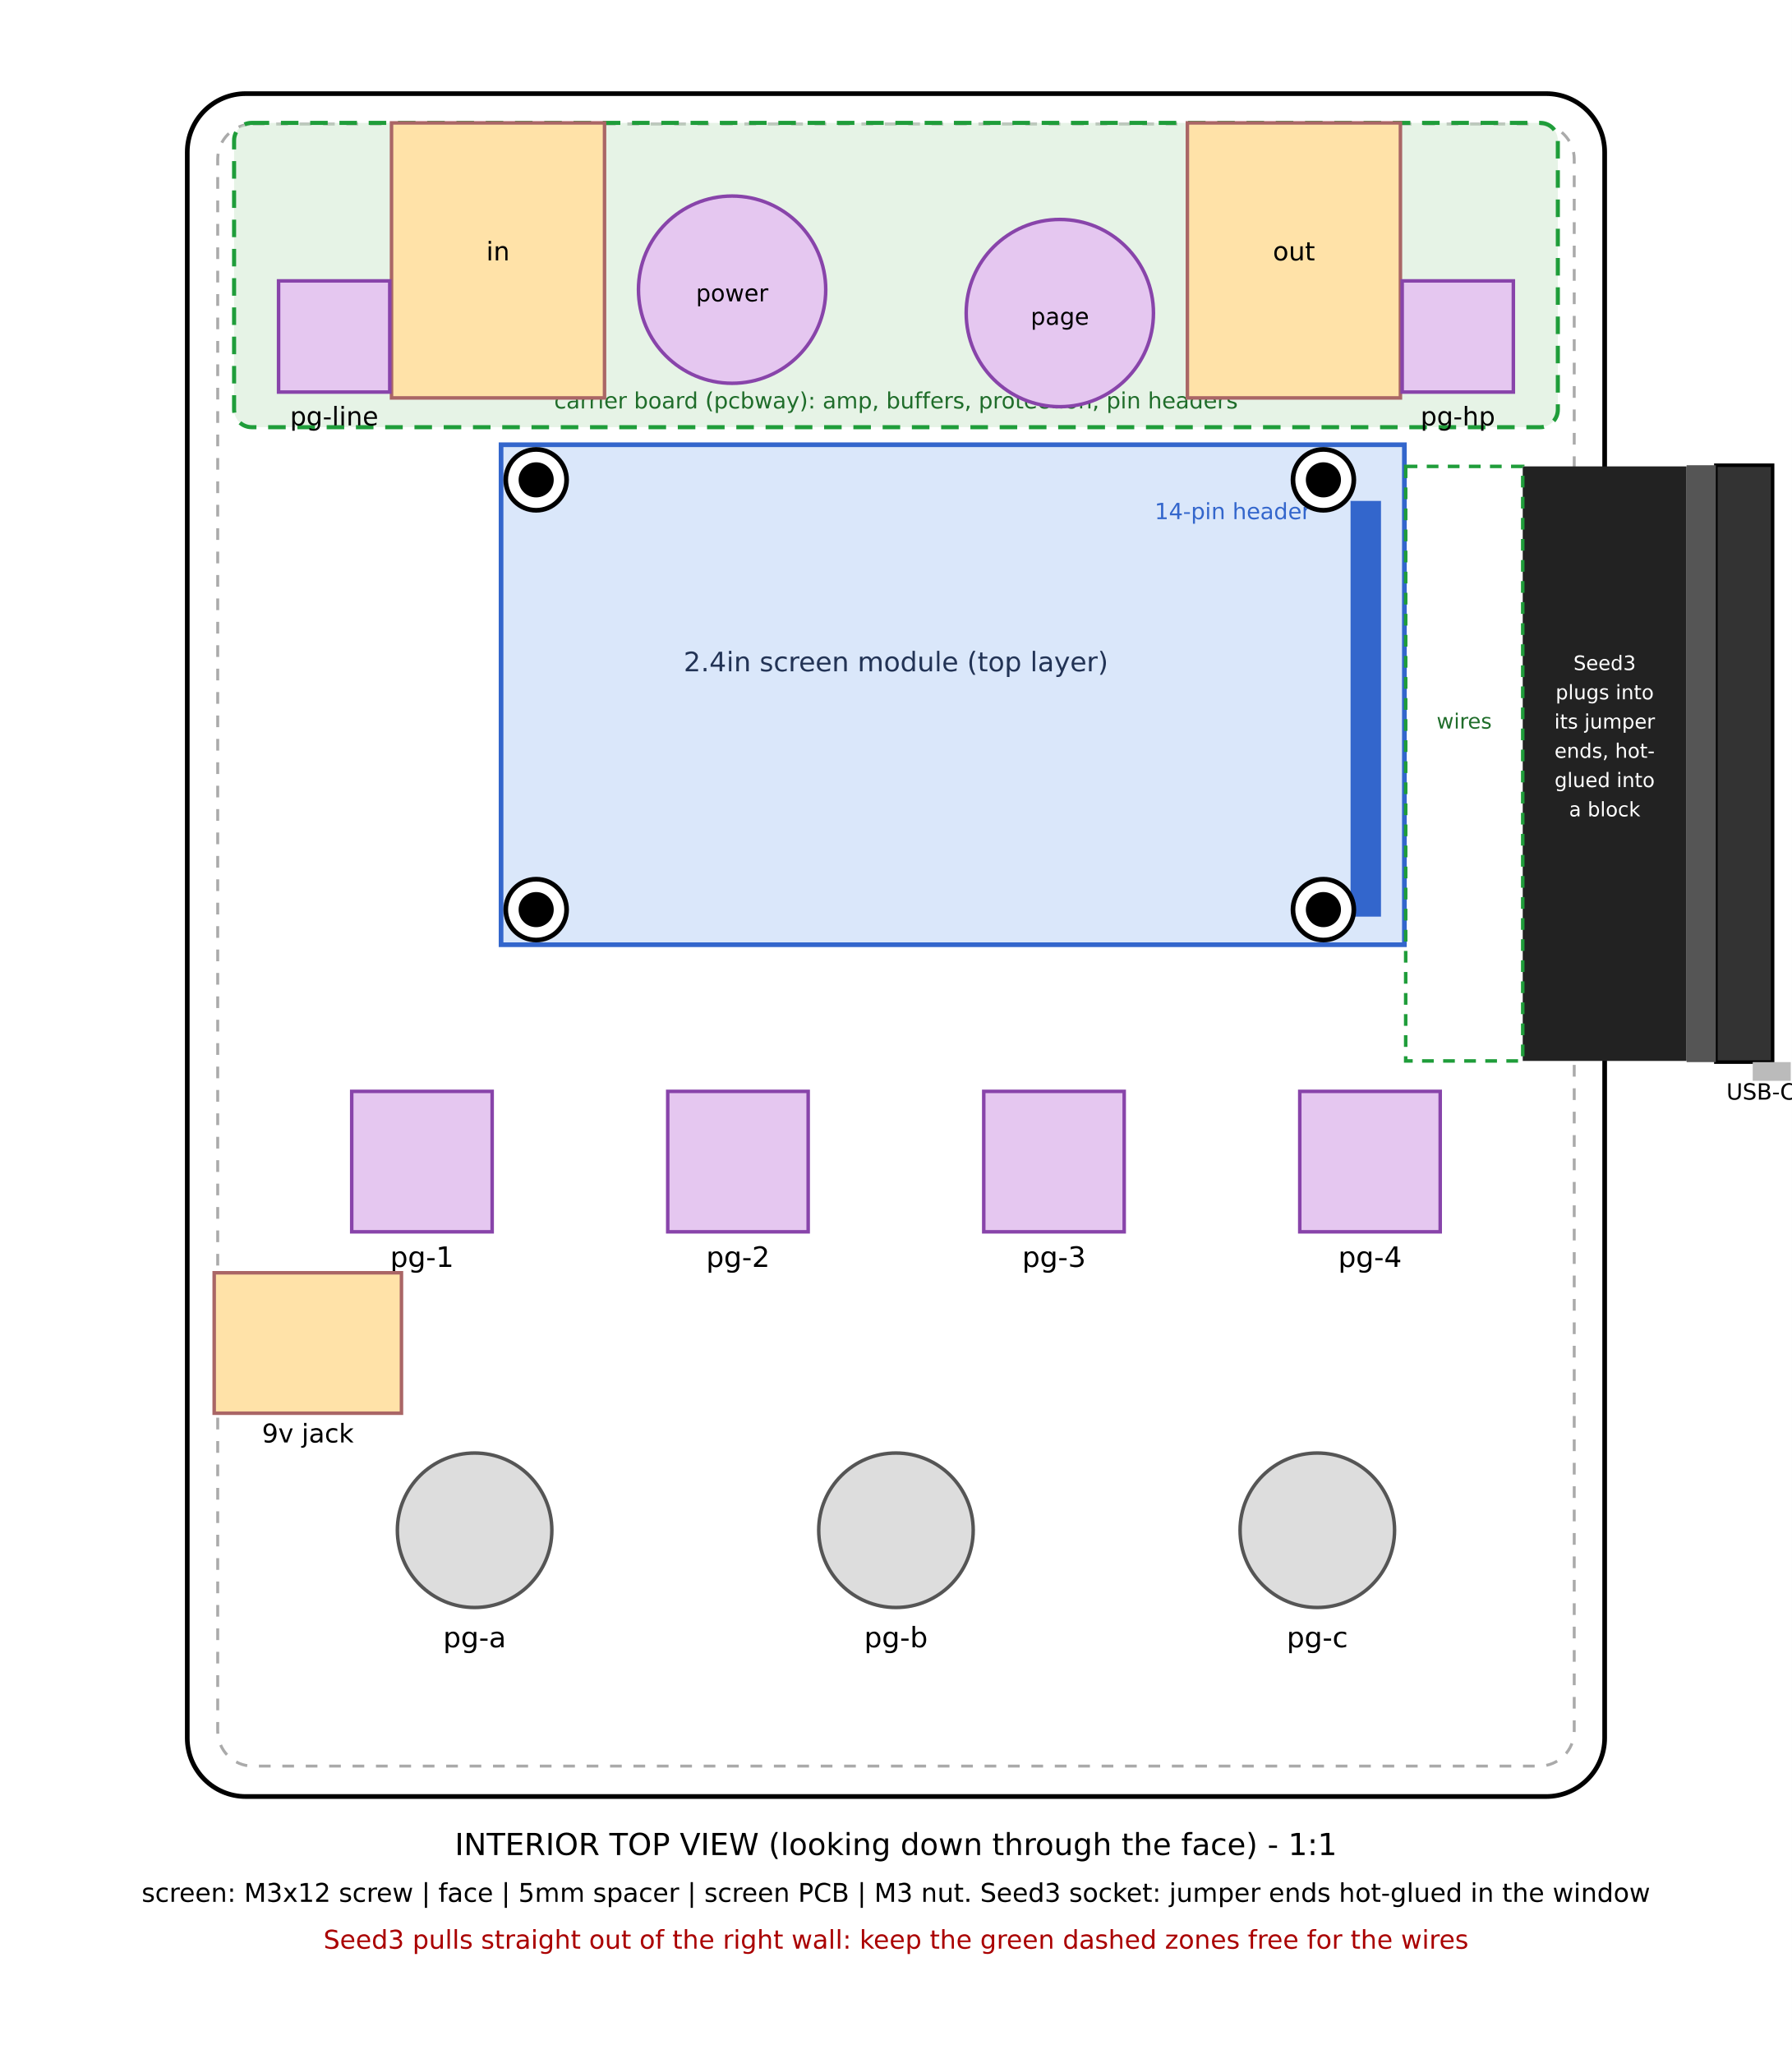
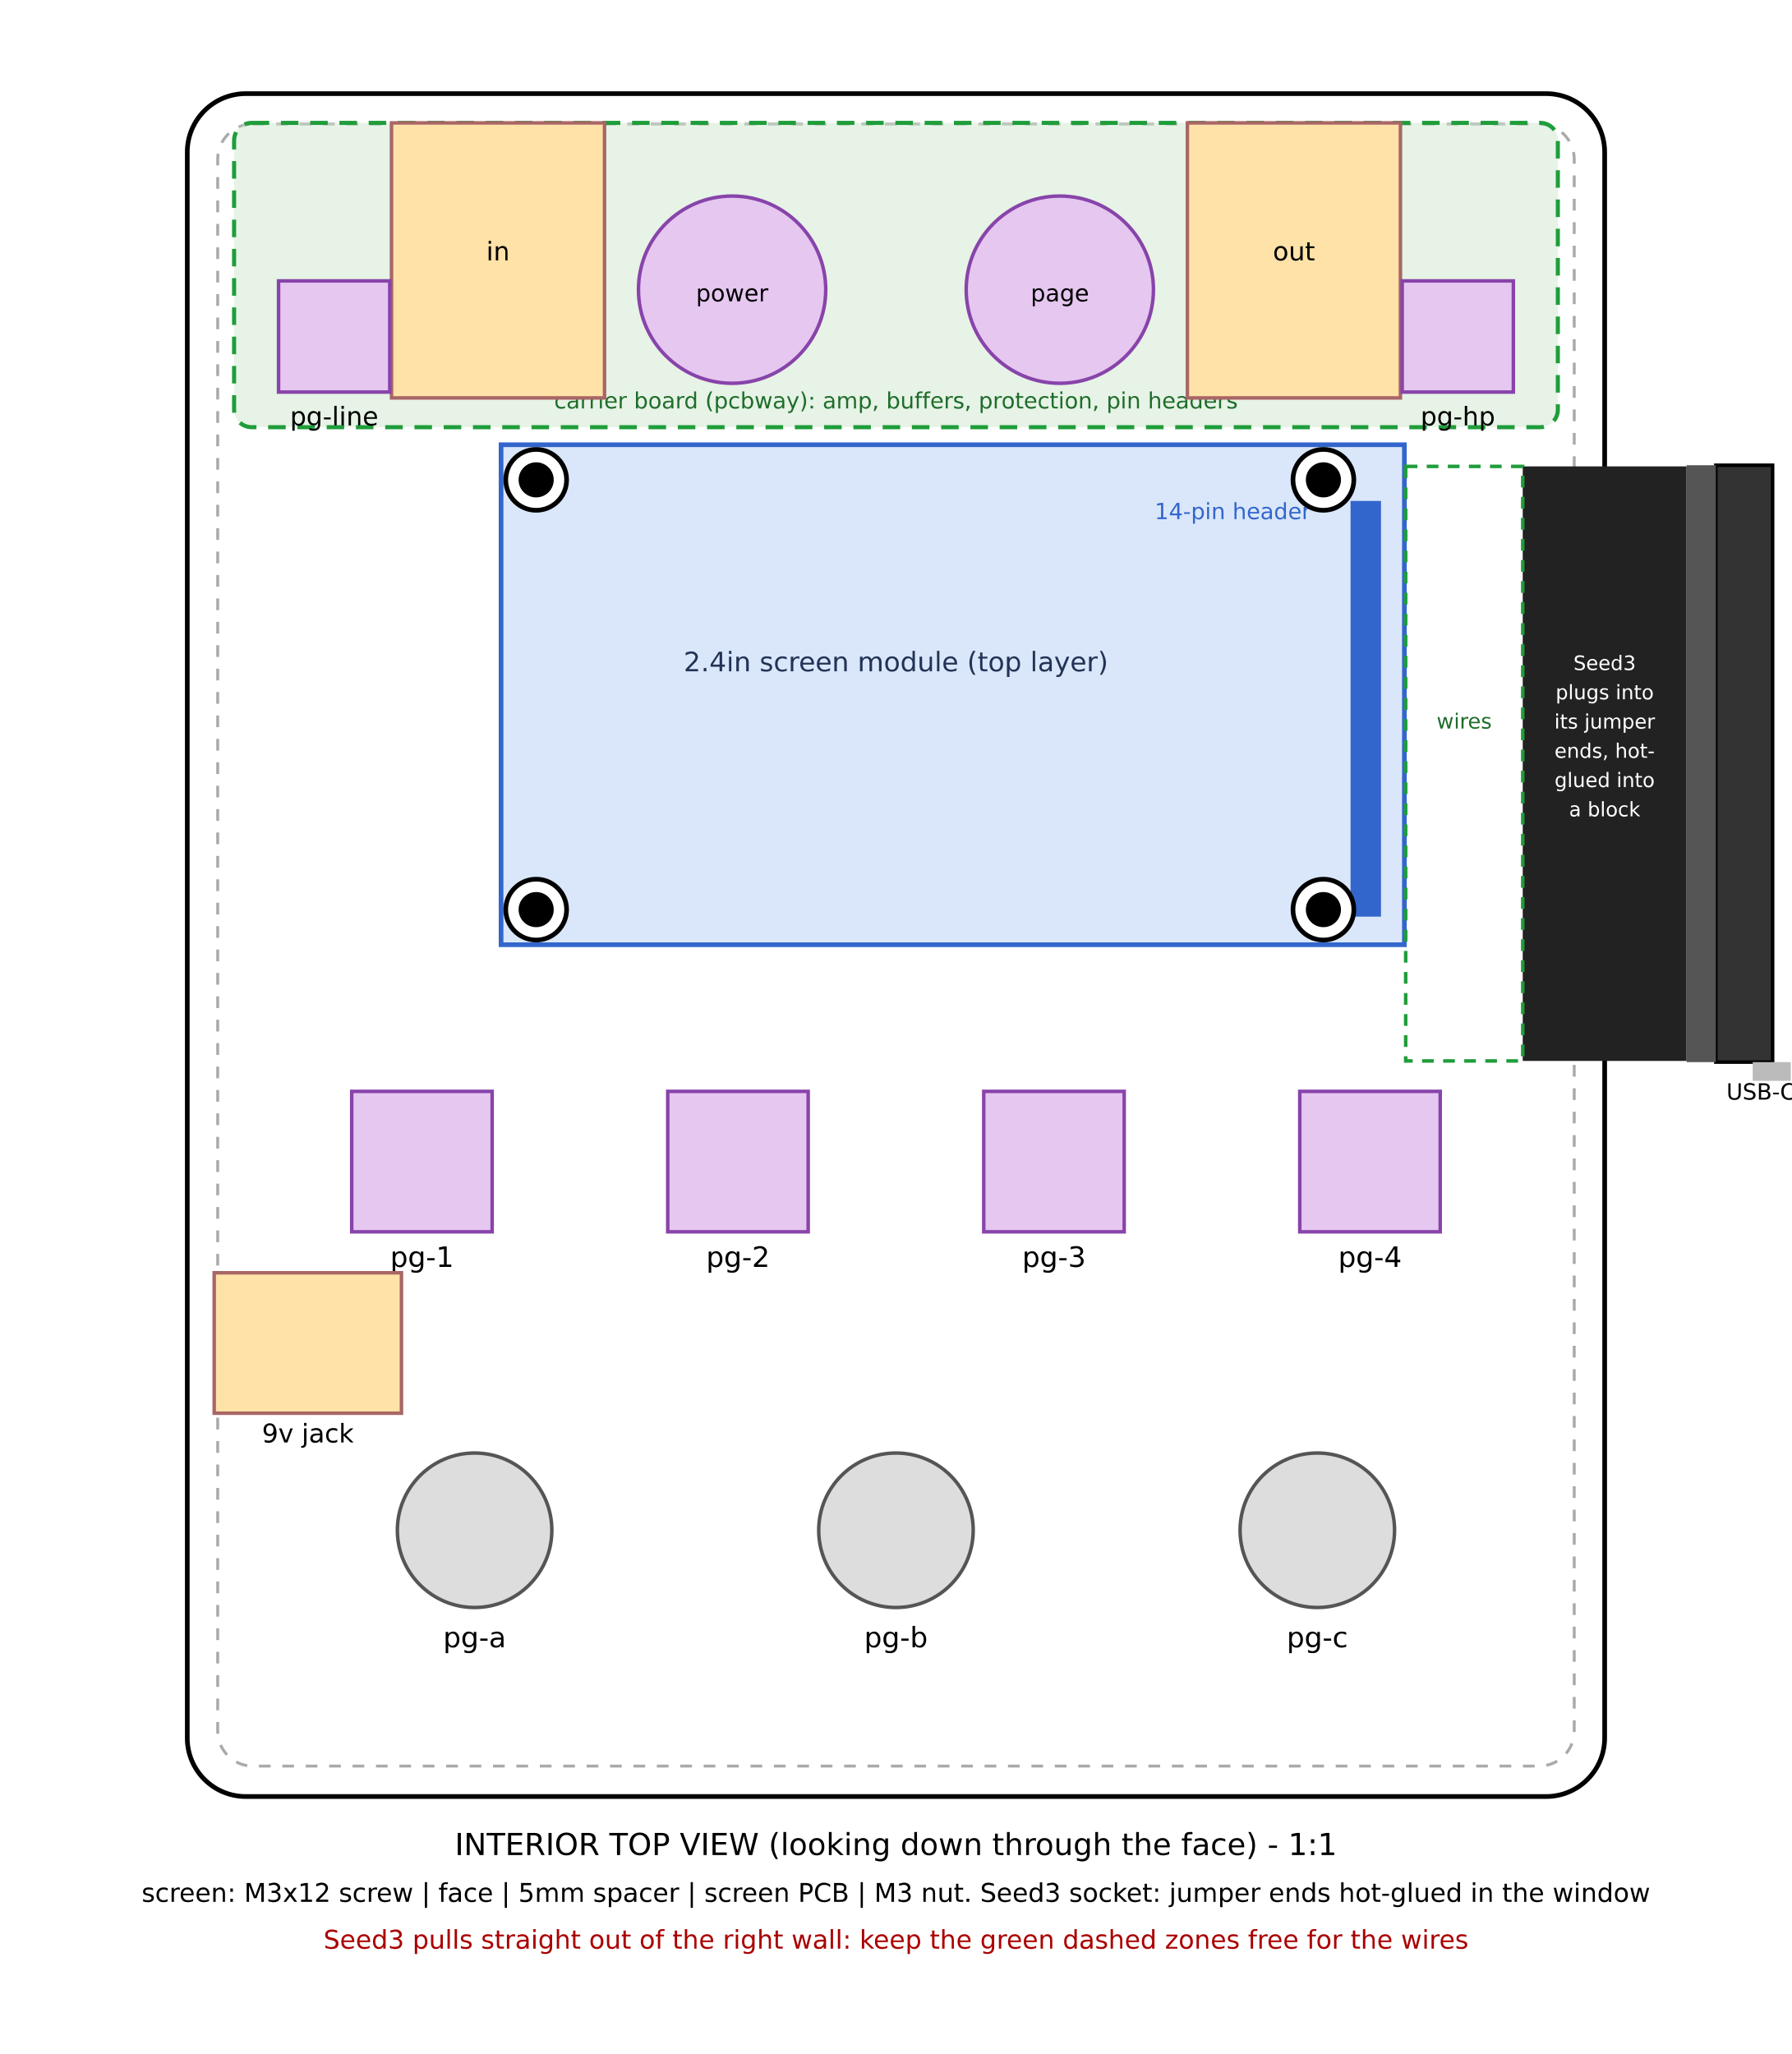
<svg xmlns="http://www.w3.org/2000/svg" width="153.1mm" height="175.5mm" viewBox="-76.55 -80.75 153.1 175.5">
  <rect x="-76.55" y="-80.75" width="153.1" height="175.5" fill="#fff" />
  <rect x="-60.55" y="-72.75" width="121.1" height="145.5" rx="5" fill="#fff" stroke="#000" stroke-width="0.4" />
  <rect x="-57.95" y="-70.15" width="115.9" height="140.3" rx="3" fill="none" stroke="#aaa" stroke-width="0.25" stroke-dasharray="1 1" />
  <rect x="-56.55" y="-70.25" width="113.1" height="26.0" rx="1.5" fill="#cfe9cf" fill-opacity="0.5" stroke="#1f9d3a" stroke-width="0.35" stroke-dasharray="1.5 1" />
  <text x="0.00" y="-45.85" font-family="DejaVu Sans, sans-serif" font-size="1.9" text-anchor="middle" fill="#1f6d2a" font-weight="normal">carrier board (pcbway): amp, buffers, protection, pin headers</text>
  <rect x="-43.1" y="-70.25" width="18.2" height="23.5" fill="#ffe2a8" stroke="#a66" stroke-width="0.3" />
  <text x="-34.00" y="-58.50" font-family="DejaVu Sans, sans-serif" font-size="2.2" text-anchor="middle" fill="#000" font-weight="normal">in</text>
  <rect x="24.9" y="-70.25" width="18.2" height="23.5" fill="#ffe2a8" stroke="#a66" stroke-width="0.3" />
  <text x="34.00" y="-58.50" font-family="DejaVu Sans, sans-serif" font-size="2.2" text-anchor="middle" fill="#000" font-weight="normal">out</text>
  <rect x="43.25" y="-56.75" width="9.5" height="9.5" fill="#e5c7f0" stroke="#84a" stroke-width="0.3" />
  <text x="48.00" y="-44.40" font-family="DejaVu Sans, sans-serif" font-size="2.2" text-anchor="middle" fill="#000" font-weight="normal">pg-hp</text>
  <rect x="-52.75" y="-56.75" width="9.5" height="9.5" fill="#e5c7f0" stroke="#84a" stroke-width="0.3" />
  <text x="-48.00" y="-44.40" font-family="DejaVu Sans, sans-serif" font-size="2.2" text-anchor="middle" fill="#000" font-weight="normal">pg-line</text>
  <rect x="-33.74" y="-42.75" width="77.18" height="42.72" fill="#bcd3f5" fill-opacity="0.55" stroke="#36c" stroke-width="0.4" />
  <rect x="38.84" y="-37.95" width="2.6" height="35.52" fill="#36c" />
  <text x="35.44" y="-36.39" font-family="DejaVu Sans, sans-serif" font-size="1.9" text-anchor="end" fill="#36c" font-weight="normal">14-pin header</text>
  <text x="0.00" y="-23.39" font-family="DejaVu Sans, sans-serif" font-size="2.3" text-anchor="middle" fill="#235" font-weight="normal">2.4in screen module (top layer)</text>
  <rect x="53.55" y="-40.9" width="14.0" height="50.8" fill="#222" />
  <rect x="70.05" y="-41.0" width="4.85" height="51" fill="#333" stroke="#000" stroke-width="0.3" />
  <rect x="73.2" y="10.0" width="3.25" height="1.6" fill="#bbb" />
  <rect x="67.55" y="-41.0" width="2.5" height="51" fill="#555" />
  <rect x="43.55" y="-40.9" width="10" height="50.8" fill="none" stroke="#1f9d3a" stroke-width="0.3" stroke-dasharray="1 0.8" />
  <text x="60.55" y="-23.50" font-family="DejaVu Sans, sans-serif" font-size="1.7" text-anchor="middle" fill="#fff" font-weight="normal">Seed3</text>
  <text x="60.55" y="-21.00" font-family="DejaVu Sans, sans-serif" font-size="1.7" text-anchor="middle" fill="#fff" font-weight="normal">plugs into</text>
  <text x="60.55" y="-18.50" font-family="DejaVu Sans, sans-serif" font-size="1.7" text-anchor="middle" fill="#fff" font-weight="normal">its jumper</text>
  <text x="60.55" y="-16.00" font-family="DejaVu Sans, sans-serif" font-size="1.7" text-anchor="middle" fill="#fff" font-weight="normal">ends, hot-</text>
  <text x="60.55" y="-13.50" font-family="DejaVu Sans, sans-serif" font-size="1.7" text-anchor="middle" fill="#fff" font-weight="normal">glued into</text>
  <text x="60.55" y="-11.00" font-family="DejaVu Sans, sans-serif" font-size="1.7" text-anchor="middle" fill="#fff" font-weight="normal">a block</text>
  <text x="48.55" y="-18.50" font-family="DejaVu Sans, sans-serif" font-size="1.8" text-anchor="middle" fill="#1f6d2a" font-weight="normal">wires</text>
  <text x="73.90" y="13.20" font-family="DejaVu Sans, sans-serif" font-size="1.9" text-anchor="middle" fill="#000" font-weight="normal">USB-C</text>
  <circle cx="-30.74" cy="-39.75" r="2.6" fill="#fff" stroke="#000" stroke-width="0.4" />
  <circle cx="-30.74" cy="-39.75" r="1.5" fill="#000" />
  <circle cx="36.52" cy="-39.75" r="2.6" fill="#fff" stroke="#000" stroke-width="0.4" />
  <circle cx="36.52" cy="-39.75" r="1.5" fill="#000" />
  <circle cx="-30.74" cy="-3.03" r="2.6" fill="#fff" stroke="#000" stroke-width="0.4" />
  <circle cx="-30.74" cy="-3.03" r="1.5" fill="#000" />
  <circle cx="36.52" cy="-3.03" r="2.6" fill="#fff" stroke="#000" stroke-width="0.4" />
  <circle cx="36.52" cy="-3.03" r="1.5" fill="#000" />
  <rect x="-46.5" y="12.5" width="12" height="12" fill="#e5c7f0" stroke="#84a" stroke-width="0.3" />
  <text x="-40.50" y="27.50" font-family="DejaVu Sans, sans-serif" font-size="2.4" text-anchor="middle" fill="#000" font-weight="normal">pg-1</text>
  <rect x="-19.5" y="12.5" width="12" height="12" fill="#e5c7f0" stroke="#84a" stroke-width="0.3" />
  <text x="-13.50" y="27.50" font-family="DejaVu Sans, sans-serif" font-size="2.4" text-anchor="middle" fill="#000" font-weight="normal">pg-2</text>
  <rect x="7.5" y="12.5" width="12" height="12" fill="#e5c7f0" stroke="#84a" stroke-width="0.3" />
  <text x="13.50" y="27.50" font-family="DejaVu Sans, sans-serif" font-size="2.4" text-anchor="middle" fill="#000" font-weight="normal">pg-3</text>
  <rect x="34.5" y="12.5" width="12" height="12" fill="#e5c7f0" stroke="#84a" stroke-width="0.3" />
  <text x="40.50" y="27.50" font-family="DejaVu Sans, sans-serif" font-size="2.4" text-anchor="middle" fill="#000" font-weight="normal">pg-4</text>
  <circle cx="-36.0" cy="50.0" r="6.6" fill="#ddd" stroke="#555" stroke-width="0.3" />
  <text x="-36.00" y="60.00" font-family="DejaVu Sans, sans-serif" font-size="2.4" text-anchor="middle" fill="#000" font-weight="normal">pg-a</text>
  <circle cx="0.0" cy="50.0" r="6.6" fill="#ddd" stroke="#555" stroke-width="0.3" />
  <text x="0.00" y="60.00" font-family="DejaVu Sans, sans-serif" font-size="2.4" text-anchor="middle" fill="#000" font-weight="normal">pg-b</text>
  <circle cx="36.0" cy="50.0" r="6.6" fill="#ddd" stroke="#555" stroke-width="0.3" />
  <text x="36.00" y="60.00" font-family="DejaVu Sans, sans-serif" font-size="2.4" text-anchor="middle" fill="#000" font-weight="normal">pg-c</text>
  <rect x="-58.25" y="28.0" width="16" height="12" fill="#ffe2a8" stroke="#a66" stroke-width="0.3" />
  <text x="-50.25" y="42.50" font-family="DejaVu Sans, sans-serif" font-size="2.2" text-anchor="middle" fill="#000" font-weight="normal">9v jack</text>
  <circle cx="-14.0" cy="-56.0" r="8" fill="#e5c7f0" stroke="#84a" stroke-width="0.3" />
  <text x="-14.00" y="-55.00" font-family="DejaVu Sans, sans-serif" font-size="2.0" text-anchor="middle" fill="#000" font-weight="normal">power</text>
-   <circle cx="14.0" cy="-54.0" r="8" fill="#e5c7f0" stroke="#84a" stroke-width="0.3" />
-   <text x="14.00" y="-53.00" font-family="DejaVu Sans, sans-serif" font-size="2.0" text-anchor="middle" fill="#000" font-weight="normal">page</text>
+   <circle cx="14.0" cy="-56.0" r="8" fill="#e5c7f0" stroke="#84a" stroke-width="0.3" />
+   <text x="14.00" y="-55.00" font-family="DejaVu Sans, sans-serif" font-size="2.0" text-anchor="middle" fill="#000" font-weight="normal">page</text>
  <text x="0.00" y="77.75" font-family="DejaVu Sans, sans-serif" font-size="2.6" text-anchor="middle" fill="#000" font-weight="normal">INTERIOR TOP VIEW (looking down through the face) - 1:1</text>
  <text x="0.00" y="81.75" font-family="DejaVu Sans, sans-serif" font-size="2.2" text-anchor="middle" fill="#000" font-weight="normal">screen: M3x12 screw | face | 5mm spacer | screen PCB | M3 nut.   Seed3 socket: jumper ends hot-glued in the window</text>
  <text x="0.00" y="85.75" font-family="DejaVu Sans, sans-serif" font-size="2.2" text-anchor="middle" fill="#a00" font-weight="normal">Seed3 pulls straight out of the right wall: keep the green dashed zones free for the wires</text>
</svg>
